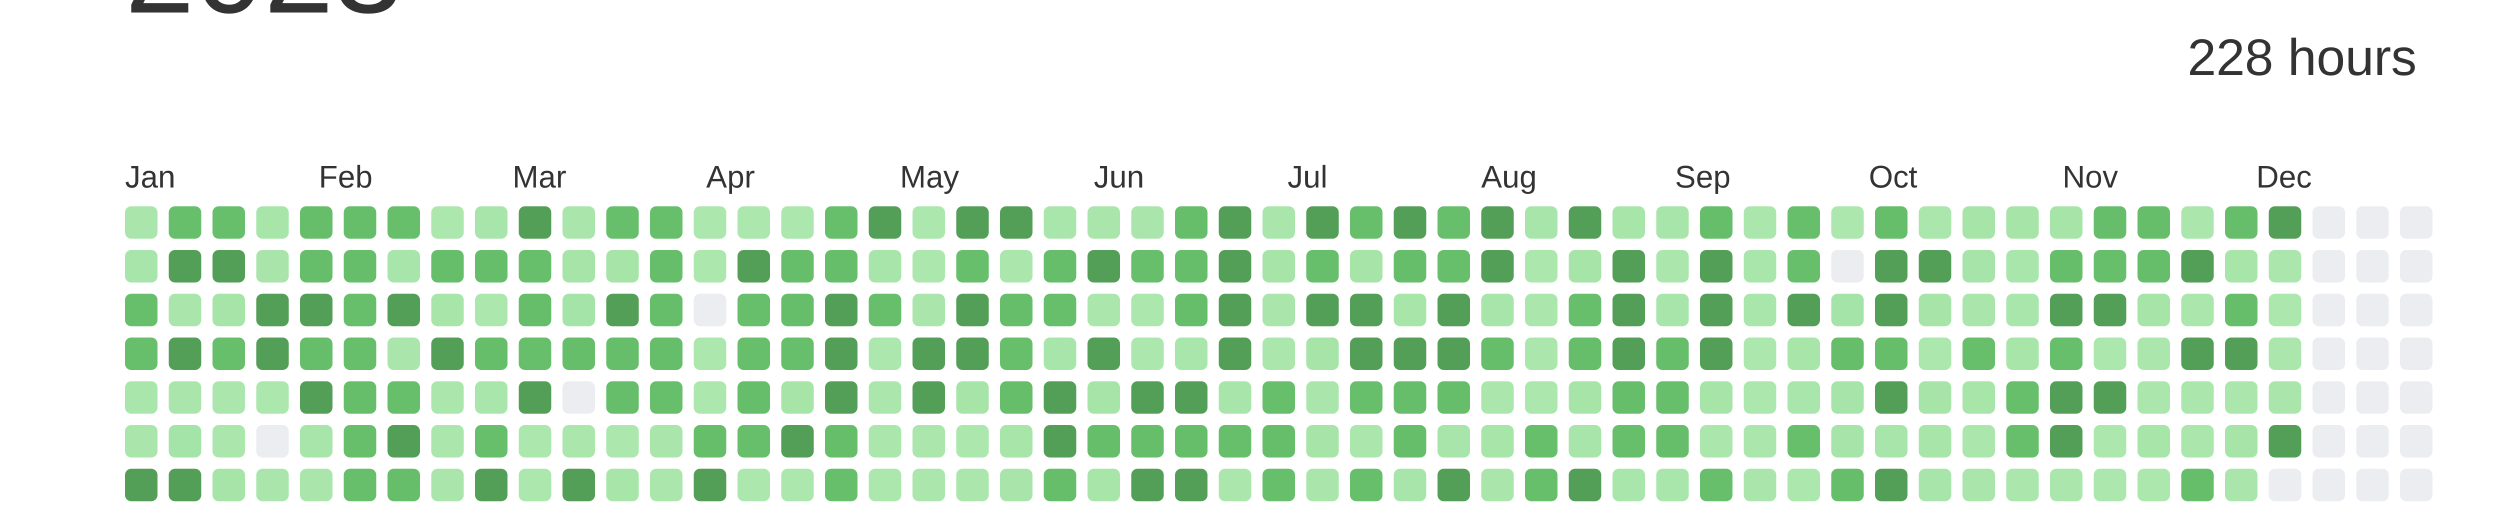
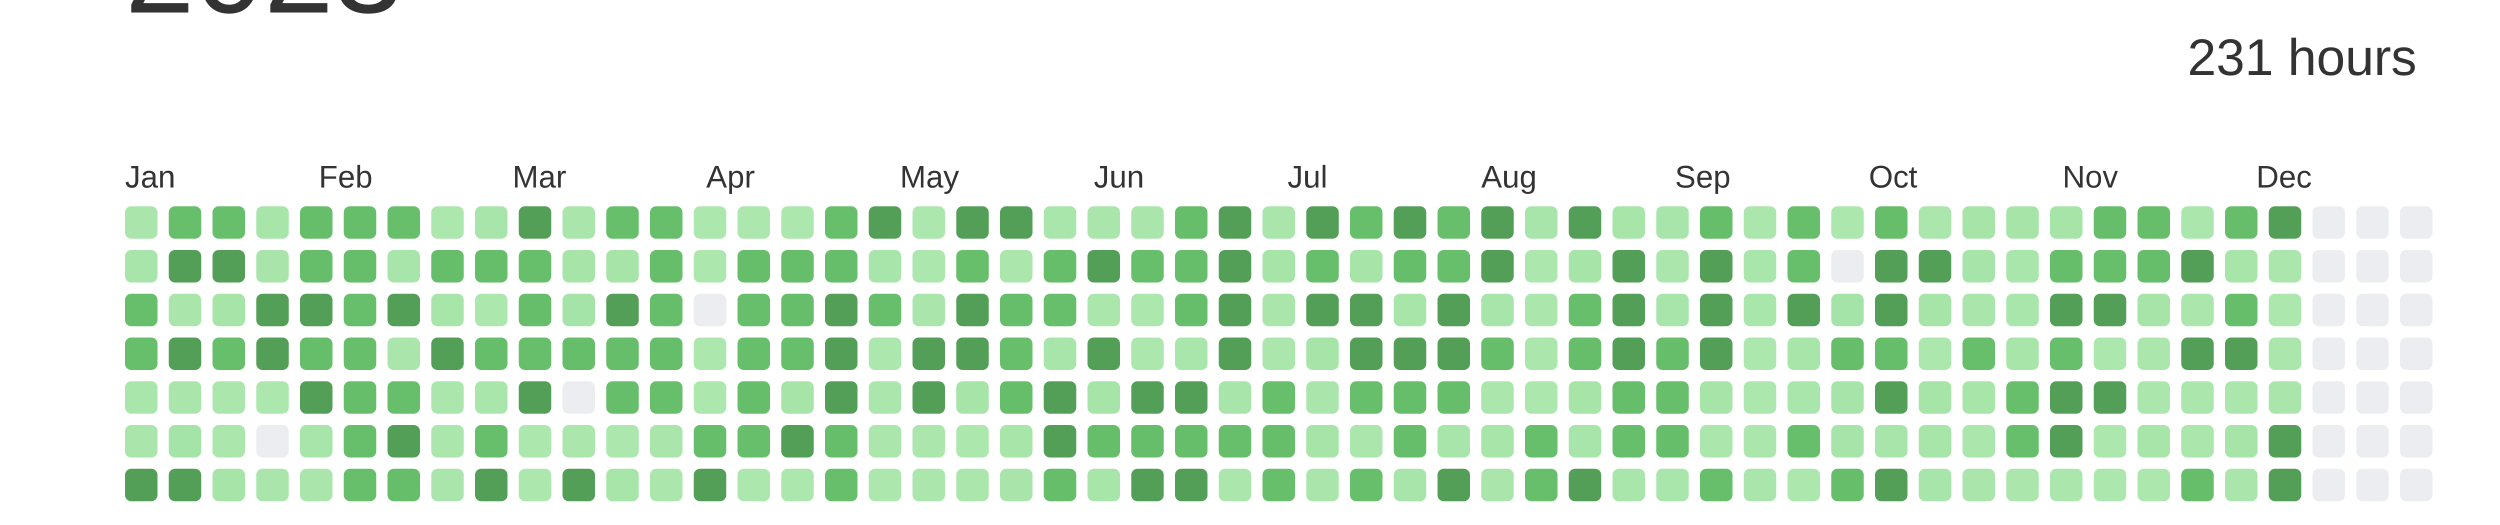
<svg xmlns="http://www.w3.org/2000/svg" baseProfile="full" height="42mm" version="1.1" viewBox="0,0,200,42" width="200mm">
  <defs />
  <rect fill="#ffffff" height="42" width="200" x="0" y="0" />
  <text alignment-baseline="hanging" fill="#333333" style="font-size:10.0px; font-family:Arial;" x="10" y="1">2023</text>
-   <text alignment-baseline="hanging" fill="#333333" style="font-size:4.125px; font-family:Arial;" x="175" y="6">228 hours</text>
+   <text alignment-baseline="hanging" fill="#333333" style="font-size:4.125px; font-family:Arial;" x="175" y="6">231 hours</text>
  <text fill="#333333" style="font-size:2.5px; font-family:Arial" x="10.0" y="15">Jan</text>
  <text fill="#333333" style="font-size:2.5px; font-family:Arial" x="25.5" y="15">Feb</text>
  <text fill="#333333" style="font-size:2.5px; font-family:Arial" x="41.0" y="15">Mar</text>
  <text fill="#333333" style="font-size:2.5px; font-family:Arial" x="56.5" y="15">Apr</text>
  <text fill="#333333" style="font-size:2.5px; font-family:Arial" x="72.0" y="15">May</text>
  <text fill="#333333" style="font-size:2.5px; font-family:Arial" x="87.5" y="15">Jun</text>
  <text fill="#333333" style="font-size:2.5px; font-family:Arial" x="103.0" y="15">Jul</text>
  <text fill="#333333" style="font-size:2.5px; font-family:Arial" x="118.5" y="15">Aug</text>
  <text fill="#333333" style="font-size:2.5px; font-family:Arial" x="134.0" y="15">Sep</text>
  <text fill="#333333" style="font-size:2.5px; font-family:Arial" x="149.5" y="15">Oct</text>
  <text fill="#333333" style="font-size:2.5px; font-family:Arial" x="165.0" y="15">Nov</text>
  <text fill="#333333" style="font-size:2.5px; font-family:Arial" x="180.5" y="15">Dec</text>
  <rect fill="#aae6ac" height="2.6" rx="0.5" ry="0.5" width="2.6" x="10.0" y="16.5" />
  <rect fill="#a8e5aa" height="2.6" rx="0.5" ry="0.5" width="2.6" x="10.0" y="20.0" />
  <rect fill="#67bf6c" height="2.6" rx="0.5" ry="0.5" width="2.6" x="10.0" y="23.5" />
  <rect fill="#67bf6c" height="2.6" rx="0.5" ry="0.5" width="2.6" x="10.0" y="27.0" />
  <rect fill="#a9e6ab" height="2.6" rx="0.5" ry="0.5" width="2.6" x="10.0" y="30.5" />
  <rect fill="#aae6ac" height="2.6" rx="0.5" ry="0.5" width="2.6" x="10.0" y="34.0" />
  <rect fill="#549F57" height="2.6" rx="0.5" ry="0.5" width="2.6" x="10.0" y="37.5" />
  <rect fill="#67bf6c" height="2.6" rx="0.5" ry="0.5" width="2.6" x="13.5" y="16.5" />
  <rect fill="#549F57" height="2.6" rx="0.5" ry="0.5" width="2.6" x="13.5" y="20.0" />
  <rect fill="#aae6ac" height="2.6" rx="0.5" ry="0.5" width="2.6" x="13.5" y="23.5" />
  <rect fill="#549F57" height="2.6" rx="0.5" ry="0.5" width="2.6" x="13.5" y="27.0" />
  <rect fill="#aae6ac" height="2.6" rx="0.5" ry="0.5" width="2.6" x="13.5" y="30.5" />
  <rect fill="#a5e4a8" height="2.6" rx="0.5" ry="0.5" width="2.6" x="13.5" y="34.0" />
  <rect fill="#549F57" height="2.6" rx="0.5" ry="0.5" width="2.6" x="13.5" y="37.5" />
  <rect fill="#67bf6b" height="2.6" rx="0.5" ry="0.5" width="2.6" x="17.0" y="16.5" />
  <rect fill="#549F57" height="2.6" rx="0.5" ry="0.5" width="2.6" x="17.0" y="20.0" />
  <rect fill="#a6e4a8" height="2.6" rx="0.5" ry="0.5" width="2.6" x="17.0" y="23.5" />
  <rect fill="#67bf6c" height="2.6" rx="0.5" ry="0.5" width="2.6" x="17.0" y="27.0" />
  <rect fill="#abe7ad" height="2.6" rx="0.5" ry="0.5" width="2.6" x="17.0" y="30.5" />
  <rect fill="#abe7ad" height="2.6" rx="0.5" ry="0.5" width="2.6" x="17.0" y="34.0" />
  <rect fill="#a6e4a8" height="2.6" rx="0.5" ry="0.5" width="2.6" x="17.0" y="37.5" />
  <rect fill="#a7e5a9" height="2.6" rx="0.5" ry="0.5" width="2.6" x="20.5" y="16.5" />
  <rect fill="#a9e5ab" height="2.6" rx="0.5" ry="0.5" width="2.6" x="20.5" y="20.0" />
  <rect fill="#549F57" height="2.6" rx="0.5" ry="0.5" width="2.6" x="20.5" y="23.5" />
  <rect fill="#549F57" height="2.6" rx="0.5" ry="0.5" width="2.6" x="20.5" y="27.0" />
  <rect fill="#ace7ae" height="2.6" rx="0.5" ry="0.5" width="2.6" x="20.5" y="30.5" />
  <rect fill="#EBEDF0" height="2.6" rx="0.5" ry="0.5" width="2.6" x="20.5" y="34.0" />
  <rect fill="#aae6ac" height="2.6" rx="0.5" ry="0.5" width="2.6" x="20.5" y="37.5" />
  <rect fill="#66be6b" height="2.6" rx="0.5" ry="0.5" width="2.6" x="24.0" y="16.5" />
  <rect fill="#66be6b" height="2.6" rx="0.5" ry="0.5" width="2.6" x="24.0" y="20.0" />
  <rect fill="#549F57" height="2.6" rx="0.5" ry="0.5" width="2.6" x="24.0" y="23.5" />
  <rect fill="#66be6b" height="2.6" rx="0.5" ry="0.5" width="2.6" x="24.0" y="27.0" />
  <rect fill="#549F57" height="2.6" rx="0.5" ry="0.5" width="2.6" x="24.0" y="30.5" />
  <rect fill="#a8e5aa" height="2.6" rx="0.5" ry="0.5" width="2.6" x="24.0" y="34.0" />
  <rect fill="#aae6ac" height="2.6" rx="0.5" ry="0.5" width="2.6" x="24.0" y="37.5" />
  <rect fill="#66be6b" height="2.6" rx="0.5" ry="0.5" width="2.6" x="27.5" y="16.5" />
  <rect fill="#66be6b" height="2.6" rx="0.5" ry="0.5" width="2.6" x="27.5" y="20.0" />
  <rect fill="#67bf6c" height="2.6" rx="0.5" ry="0.5" width="2.6" x="27.5" y="23.5" />
  <rect fill="#67bf6c" height="2.6" rx="0.5" ry="0.5" width="2.6" x="27.5" y="27.0" />
  <rect fill="#66be6b" height="2.6" rx="0.5" ry="0.5" width="2.6" x="27.5" y="30.5" />
  <rect fill="#67bf6c" height="2.6" rx="0.5" ry="0.5" width="2.6" x="27.5" y="34.0" />
  <rect fill="#67bf6c" height="2.6" rx="0.5" ry="0.5" width="2.6" x="27.5" y="37.5" />
  <rect fill="#67bf6c" height="2.6" rx="0.5" ry="0.5" width="2.6" x="31.0" y="16.5" />
  <rect fill="#a8e5aa" height="2.6" rx="0.5" ry="0.5" width="2.6" x="31.0" y="20.0" />
  <rect fill="#549F57" height="2.6" rx="0.5" ry="0.5" width="2.6" x="31.0" y="23.5" />
  <rect fill="#aae6ac" height="2.6" rx="0.5" ry="0.5" width="2.6" x="31.0" y="27.0" />
  <rect fill="#67bf6c" height="2.6" rx="0.5" ry="0.5" width="2.6" x="31.0" y="30.5" />
  <rect fill="#549F57" height="2.6" rx="0.5" ry="0.5" width="2.6" x="31.0" y="34.0" />
  <rect fill="#66be6b" height="2.6" rx="0.5" ry="0.5" width="2.6" x="31.0" y="37.5" />
  <rect fill="#ace7ae" height="2.6" rx="0.5" ry="0.5" width="2.6" x="34.5" y="16.5" />
  <rect fill="#66be6b" height="2.6" rx="0.5" ry="0.5" width="2.6" x="34.5" y="20.0" />
  <rect fill="#a7e5a9" height="2.6" rx="0.5" ry="0.5" width="2.6" x="34.5" y="23.5" />
  <rect fill="#549F57" height="2.6" rx="0.5" ry="0.5" width="2.6" x="34.5" y="27.0" />
  <rect fill="#abe7ad" height="2.6" rx="0.5" ry="0.5" width="2.6" x="34.5" y="30.5" />
  <rect fill="#abe6ad" height="2.6" rx="0.5" ry="0.5" width="2.6" x="34.5" y="34.0" />
  <rect fill="#aae6ac" height="2.6" rx="0.5" ry="0.5" width="2.6" x="34.5" y="37.5" />
  <rect fill="#a8e5aa" height="2.6" rx="0.5" ry="0.5" width="2.6" x="38.0" y="16.5" />
  <rect fill="#66be6b" height="2.6" rx="0.5" ry="0.5" width="2.6" x="38.0" y="20.0" />
  <rect fill="#ace7ae" height="2.6" rx="0.5" ry="0.5" width="2.6" x="38.0" y="23.5" />
  <rect fill="#66be6b" height="2.6" rx="0.5" ry="0.5" width="2.6" x="38.0" y="27.0" />
  <rect fill="#a9e6ab" height="2.6" rx="0.5" ry="0.5" width="2.6" x="38.0" y="30.5" />
  <rect fill="#67bf6c" height="2.6" rx="0.5" ry="0.5" width="2.6" x="38.0" y="34.0" />
  <rect fill="#549F57" height="2.6" rx="0.5" ry="0.5" width="2.6" x="38.0" y="37.5" />
  <rect fill="#549F57" height="2.6" rx="0.5" ry="0.5" width="2.6" x="41.5" y="16.5" />
  <rect fill="#67bf6c" height="2.6" rx="0.5" ry="0.5" width="2.6" x="41.5" y="20.0" />
  <rect fill="#66be6b" height="2.6" rx="0.5" ry="0.5" width="2.6" x="41.5" y="23.5" />
  <rect fill="#67bf6c" height="2.6" rx="0.5" ry="0.5" width="2.6" x="41.5" y="27.0" />
  <rect fill="#549F57" height="2.6" rx="0.5" ry="0.5" width="2.6" x="41.5" y="30.5" />
  <rect fill="#ace7ae" height="2.6" rx="0.5" ry="0.5" width="2.6" x="41.5" y="34.0" />
  <rect fill="#ace7ae" height="2.6" rx="0.5" ry="0.5" width="2.6" x="41.5" y="37.5" />
  <rect fill="#aae6ac" height="2.6" rx="0.5" ry="0.5" width="2.6" x="45.0" y="16.5" />
  <rect fill="#a6e4a8" height="2.6" rx="0.5" ry="0.5" width="2.6" x="45.0" y="20.0" />
  <rect fill="#a5e4a8" height="2.6" rx="0.5" ry="0.5" width="2.6" x="45.0" y="23.5" />
  <rect fill="#66be6b" height="2.6" rx="0.5" ry="0.5" width="2.6" x="45.0" y="27.0" />
  <rect fill="#EBEDF0" height="2.6" rx="0.5" ry="0.5" width="2.6" x="45.0" y="30.5" />
  <rect fill="#abe6ad" height="2.6" rx="0.5" ry="0.5" width="2.6" x="45.0" y="34.0" />
  <rect fill="#549F57" height="2.6" rx="0.5" ry="0.5" width="2.6" x="45.0" y="37.5" />
  <rect fill="#67bf6c" height="2.6" rx="0.5" ry="0.5" width="2.6" x="48.5" y="16.5" />
  <rect fill="#a6e4a8" height="2.6" rx="0.5" ry="0.5" width="2.6" x="48.5" y="20.0" />
  <rect fill="#549F57" height="2.6" rx="0.5" ry="0.5" width="2.6" x="48.5" y="23.5" />
  <rect fill="#66be6b" height="2.6" rx="0.5" ry="0.5" width="2.6" x="48.5" y="27.0" />
  <rect fill="#66be6b" height="2.6" rx="0.5" ry="0.5" width="2.6" x="48.5" y="30.5" />
  <rect fill="#ace7ae" height="2.6" rx="0.5" ry="0.5" width="2.6" x="48.5" y="34.0" />
  <rect fill="#a7e5a9" height="2.6" rx="0.5" ry="0.5" width="2.6" x="48.5" y="37.5" />
  <rect fill="#67bf6b" height="2.6" rx="0.5" ry="0.5" width="2.6" x="52.0" y="16.5" />
  <rect fill="#66be6b" height="2.6" rx="0.5" ry="0.5" width="2.6" x="52.0" y="20.0" />
  <rect fill="#66be6b" height="2.6" rx="0.5" ry="0.5" width="2.6" x="52.0" y="23.5" />
  <rect fill="#66be6b" height="2.6" rx="0.5" ry="0.5" width="2.6" x="52.0" y="27.0" />
  <rect fill="#67bf6c" height="2.6" rx="0.5" ry="0.5" width="2.6" x="52.0" y="30.5" />
  <rect fill="#aae6ac" height="2.6" rx="0.5" ry="0.5" width="2.6" x="52.0" y="34.0" />
  <rect fill="#abe7ad" height="2.6" rx="0.5" ry="0.5" width="2.6" x="52.0" y="37.5" />
  <rect fill="#ace7ae" height="2.6" rx="0.5" ry="0.5" width="2.6" x="55.5" y="16.5" />
  <rect fill="#ace7ae" height="2.6" rx="0.5" ry="0.5" width="2.6" x="55.5" y="20.0" />
  <rect fill="#EBEDF0" height="2.6" rx="0.5" ry="0.5" width="2.6" x="55.5" y="23.5" />
  <rect fill="#ace7ae" height="2.6" rx="0.5" ry="0.5" width="2.6" x="55.5" y="27.0" />
  <rect fill="#ace7ae" height="2.6" rx="0.5" ry="0.5" width="2.6" x="55.5" y="30.5" />
  <rect fill="#66be6b" height="2.6" rx="0.5" ry="0.5" width="2.6" x="55.5" y="34.0" />
  <rect fill="#549F57" height="2.6" rx="0.5" ry="0.5" width="2.6" x="55.5" y="37.5" />
  <rect fill="#ace7ae" height="2.6" rx="0.5" ry="0.5" width="2.6" x="59.0" y="16.5" />
-   <rect fill="#549F57" height="2.6" rx="0.5" ry="0.5" width="2.6" x="59.0" y="20.0" />
+   <rect fill="#66be6a" height="2.6" rx="0.5" ry="0.5" width="2.6" x="59.0" y="20.0" />
  <rect fill="#67bf6c" height="2.6" rx="0.5" ry="0.5" width="2.6" x="59.0" y="23.5" />
  <rect fill="#67bf6c" height="2.6" rx="0.5" ry="0.5" width="2.6" x="59.0" y="27.0" />
  <rect fill="#66be6b" height="2.6" rx="0.5" ry="0.5" width="2.6" x="59.0" y="30.5" />
  <rect fill="#67bf6c" height="2.6" rx="0.5" ry="0.5" width="2.6" x="59.0" y="34.0" />
  <rect fill="#ace7ae" height="2.6" rx="0.5" ry="0.5" width="2.6" x="59.0" y="37.5" />
  <rect fill="#ace7ae" height="2.6" rx="0.5" ry="0.5" width="2.6" x="62.5" y="16.5" />
  <rect fill="#66be6b" height="2.6" rx="0.5" ry="0.5" width="2.6" x="62.5" y="20.0" />
  <rect fill="#66be6a" height="2.6" rx="0.5" ry="0.5" width="2.6" x="62.5" y="23.5" />
  <rect fill="#67bf6c" height="2.6" rx="0.5" ry="0.5" width="2.6" x="62.5" y="27.0" />
  <rect fill="#a6e4a8" height="2.6" rx="0.5" ry="0.5" width="2.6" x="62.5" y="30.5" />
  <rect fill="#549F57" height="2.6" rx="0.5" ry="0.5" width="2.6" x="62.5" y="34.0" />
  <rect fill="#ace7ae" height="2.6" rx="0.5" ry="0.5" width="2.6" x="62.5" y="37.5" />
  <rect fill="#67bf6c" height="2.6" rx="0.5" ry="0.5" width="2.6" x="66.0" y="16.5" />
  <rect fill="#66be6b" height="2.6" rx="0.5" ry="0.5" width="2.6" x="66.0" y="20.0" />
  <rect fill="#549F57" height="2.6" rx="0.5" ry="0.5" width="2.6" x="66.0" y="23.5" />
  <rect fill="#549F57" height="2.6" rx="0.5" ry="0.5" width="2.6" x="66.0" y="27.0" />
  <rect fill="#549F57" height="2.6" rx="0.5" ry="0.5" width="2.6" x="66.0" y="30.5" />
  <rect fill="#66be6b" height="2.6" rx="0.5" ry="0.5" width="2.6" x="66.0" y="34.0" />
  <rect fill="#67bf6c" height="2.6" rx="0.5" ry="0.5" width="2.6" x="66.0" y="37.5" />
  <rect fill="#549F57" height="2.6" rx="0.5" ry="0.5" width="2.6" x="69.5" y="16.5" />
  <rect fill="#a8e5aa" height="2.6" rx="0.5" ry="0.5" width="2.6" x="69.5" y="20.0" />
  <rect fill="#67bf6c" height="2.6" rx="0.5" ry="0.5" width="2.6" x="69.5" y="23.5" />
  <rect fill="#ace7ae" height="2.6" rx="0.5" ry="0.5" width="2.6" x="69.5" y="27.0" />
  <rect fill="#abe7ad" height="2.6" rx="0.5" ry="0.5" width="2.6" x="69.5" y="30.5" />
  <rect fill="#abe7ad" height="2.6" rx="0.5" ry="0.5" width="2.6" x="69.5" y="34.0" />
  <rect fill="#ace7ae" height="2.6" rx="0.5" ry="0.5" width="2.6" x="69.5" y="37.5" />
  <rect fill="#ace7ae" height="2.6" rx="0.5" ry="0.5" width="2.6" x="73.0" y="16.5" />
  <rect fill="#ace7ae" height="2.6" rx="0.5" ry="0.5" width="2.6" x="73.0" y="20.0" />
  <rect fill="#aae6ac" height="2.6" rx="0.5" ry="0.5" width="2.6" x="73.0" y="23.5" />
  <rect fill="#549F57" height="2.6" rx="0.5" ry="0.5" width="2.6" x="73.0" y="27.0" />
  <rect fill="#549F57" height="2.6" rx="0.5" ry="0.5" width="2.6" x="73.0" y="30.5" />
  <rect fill="#abe6ad" height="2.6" rx="0.5" ry="0.5" width="2.6" x="73.0" y="34.0" />
  <rect fill="#abe6ad" height="2.6" rx="0.5" ry="0.5" width="2.6" x="73.0" y="37.5" />
  <rect fill="#549F57" height="2.6" rx="0.5" ry="0.5" width="2.6" x="76.5" y="16.5" />
  <rect fill="#67bf6c" height="2.6" rx="0.5" ry="0.5" width="2.6" x="76.5" y="20.0" />
  <rect fill="#549F57" height="2.6" rx="0.5" ry="0.5" width="2.6" x="76.5" y="23.5" />
  <rect fill="#549F57" height="2.6" rx="0.5" ry="0.5" width="2.6" x="76.5" y="27.0" />
  <rect fill="#a6e4a8" height="2.6" rx="0.5" ry="0.5" width="2.6" x="76.5" y="30.5" />
  <rect fill="#ace7ae" height="2.6" rx="0.5" ry="0.5" width="2.6" x="76.5" y="34.0" />
  <rect fill="#abe7ad" height="2.6" rx="0.5" ry="0.5" width="2.6" x="76.5" y="37.5" />
  <rect fill="#549F57" height="2.6" rx="0.5" ry="0.5" width="2.6" x="80.0" y="16.5" />
  <rect fill="#abe6ad" height="2.6" rx="0.5" ry="0.5" width="2.6" x="80.0" y="20.0" />
  <rect fill="#66be6b" height="2.6" rx="0.5" ry="0.5" width="2.6" x="80.0" y="23.5" />
  <rect fill="#67bf6c" height="2.6" rx="0.5" ry="0.5" width="2.6" x="80.0" y="27.0" />
  <rect fill="#66be6b" height="2.6" rx="0.5" ry="0.5" width="2.6" x="80.0" y="30.5" />
  <rect fill="#a7e5a9" height="2.6" rx="0.5" ry="0.5" width="2.6" x="80.0" y="34.0" />
  <rect fill="#a9e5ab" height="2.6" rx="0.5" ry="0.5" width="2.6" x="80.0" y="37.5" />
  <rect fill="#a9e6ac" height="2.6" rx="0.5" ry="0.5" width="2.6" x="83.5" y="16.5" />
  <rect fill="#66be6b" height="2.6" rx="0.5" ry="0.5" width="2.6" x="83.5" y="20.0" />
  <rect fill="#67bf6c" height="2.6" rx="0.5" ry="0.5" width="2.6" x="83.5" y="23.5" />
  <rect fill="#a8e5aa" height="2.6" rx="0.5" ry="0.5" width="2.6" x="83.5" y="27.0" />
  <rect fill="#549F57" height="2.6" rx="0.5" ry="0.5" width="2.6" x="83.5" y="30.5" />
  <rect fill="#549F57" height="2.6" rx="0.5" ry="0.5" width="2.6" x="83.5" y="34.0" />
  <rect fill="#66be6b" height="2.6" rx="0.5" ry="0.5" width="2.6" x="83.5" y="37.5" />
  <rect fill="#aae6ac" height="2.6" rx="0.5" ry="0.5" width="2.6" x="87.0" y="16.5" />
  <rect fill="#549F57" height="2.6" rx="0.5" ry="0.5" width="2.6" x="87.0" y="20.0" />
  <rect fill="#abe7ad" height="2.6" rx="0.5" ry="0.5" width="2.6" x="87.0" y="23.5" />
  <rect fill="#549F57" height="2.6" rx="0.5" ry="0.5" width="2.6" x="87.0" y="27.0" />
  <rect fill="#a6e4a8" height="2.6" rx="0.5" ry="0.5" width="2.6" x="87.0" y="30.5" />
  <rect fill="#66be6b" height="2.6" rx="0.5" ry="0.5" width="2.6" x="87.0" y="34.0" />
  <rect fill="#a7e5a9" height="2.6" rx="0.5" ry="0.5" width="2.6" x="87.0" y="37.5" />
  <rect fill="#aae6ac" height="2.6" rx="0.5" ry="0.5" width="2.6" x="90.5" y="16.5" />
  <rect fill="#67bf6c" height="2.6" rx="0.5" ry="0.5" width="2.6" x="90.5" y="20.0" />
  <rect fill="#ace7ae" height="2.6" rx="0.5" ry="0.5" width="2.6" x="90.5" y="23.5" />
  <rect fill="#ace7ae" height="2.6" rx="0.5" ry="0.5" width="2.6" x="90.5" y="27.0" />
  <rect fill="#549F57" height="2.6" rx="0.5" ry="0.5" width="2.6" x="90.5" y="30.5" />
  <rect fill="#66be6b" height="2.6" rx="0.5" ry="0.5" width="2.6" x="90.5" y="34.0" />
  <rect fill="#549F57" height="2.6" rx="0.5" ry="0.5" width="2.6" x="90.5" y="37.5" />
  <rect fill="#66be6b" height="2.6" rx="0.5" ry="0.5" width="2.6" x="94.0" y="16.5" />
  <rect fill="#66be6b" height="2.6" rx="0.5" ry="0.5" width="2.6" x="94.0" y="20.0" />
  <rect fill="#66be6b" height="2.6" rx="0.5" ry="0.5" width="2.6" x="94.0" y="23.5" />
  <rect fill="#a9e6ab" height="2.6" rx="0.5" ry="0.5" width="2.6" x="94.0" y="27.0" />
  <rect fill="#549F57" height="2.6" rx="0.5" ry="0.5" width="2.6" x="94.0" y="30.5" />
  <rect fill="#66be6b" height="2.6" rx="0.5" ry="0.5" width="2.6" x="94.0" y="34.0" />
  <rect fill="#549F57" height="2.6" rx="0.5" ry="0.5" width="2.6" x="94.0" y="37.5" />
  <rect fill="#549F57" height="2.6" rx="0.5" ry="0.5" width="2.6" x="97.5" y="16.5" />
  <rect fill="#549F57" height="2.6" rx="0.5" ry="0.5" width="2.6" x="97.5" y="20.0" />
  <rect fill="#549F57" height="2.6" rx="0.5" ry="0.5" width="2.6" x="97.5" y="23.5" />
  <rect fill="#549F57" height="2.6" rx="0.5" ry="0.5" width="2.6" x="97.5" y="27.0" />
  <rect fill="#a8e5aa" height="2.6" rx="0.5" ry="0.5" width="2.6" x="97.5" y="30.5" />
  <rect fill="#67bf6c" height="2.6" rx="0.5" ry="0.5" width="2.6" x="97.5" y="34.0" />
  <rect fill="#abe6ad" height="2.6" rx="0.5" ry="0.5" width="2.6" x="97.5" y="37.5" />
  <rect fill="#aae6ac" height="2.6" rx="0.5" ry="0.5" width="2.6" x="101.0" y="16.5" />
  <rect fill="#a6e4a8" height="2.6" rx="0.5" ry="0.5" width="2.6" x="101.0" y="20.0" />
  <rect fill="#aae6ac" height="2.6" rx="0.5" ry="0.5" width="2.6" x="101.0" y="23.5" />
  <rect fill="#abe7ad" height="2.6" rx="0.5" ry="0.5" width="2.6" x="101.0" y="27.0" />
  <rect fill="#67bf6b" height="2.6" rx="0.5" ry="0.5" width="2.6" x="101.0" y="30.5" />
  <rect fill="#66be6a" height="2.6" rx="0.5" ry="0.5" width="2.6" x="101.0" y="34.0" />
  <rect fill="#67bf6c" height="2.6" rx="0.5" ry="0.5" width="2.6" x="101.0" y="37.5" />
  <rect fill="#549F57" height="2.6" rx="0.5" ry="0.5" width="2.6" x="104.5" y="16.5" />
  <rect fill="#67bf6c" height="2.6" rx="0.5" ry="0.5" width="2.6" x="104.5" y="20.0" />
  <rect fill="#549F57" height="2.6" rx="0.5" ry="0.5" width="2.6" x="104.5" y="23.5" />
  <rect fill="#a6e4a8" height="2.6" rx="0.5" ry="0.5" width="2.6" x="104.5" y="27.0" />
  <rect fill="#aae6ac" height="2.6" rx="0.5" ry="0.5" width="2.6" x="104.5" y="30.5" />
  <rect fill="#a6e4a8" height="2.6" rx="0.5" ry="0.5" width="2.6" x="104.5" y="34.0" />
  <rect fill="#aae6ac" height="2.6" rx="0.5" ry="0.5" width="2.6" x="104.5" y="37.5" />
  <rect fill="#67bf6c" height="2.6" rx="0.5" ry="0.5" width="2.6" x="108.0" y="16.5" />
  <rect fill="#a6e4a8" height="2.6" rx="0.5" ry="0.5" width="2.6" x="108.0" y="20.0" />
  <rect fill="#549F57" height="2.6" rx="0.5" ry="0.5" width="2.6" x="108.0" y="23.5" />
  <rect fill="#549F57" height="2.6" rx="0.5" ry="0.5" width="2.6" x="108.0" y="27.0" />
  <rect fill="#67bf6c" height="2.6" rx="0.5" ry="0.5" width="2.6" x="108.0" y="30.5" />
  <rect fill="#abe6ad" height="2.6" rx="0.5" ry="0.5" width="2.6" x="108.0" y="34.0" />
  <rect fill="#67bf6c" height="2.6" rx="0.5" ry="0.5" width="2.6" x="108.0" y="37.5" />
  <rect fill="#549F57" height="2.6" rx="0.5" ry="0.5" width="2.6" x="111.5" y="16.5" />
  <rect fill="#66be6b" height="2.6" rx="0.5" ry="0.5" width="2.6" x="111.5" y="20.0" />
  <rect fill="#a7e5a9" height="2.6" rx="0.5" ry="0.5" width="2.6" x="111.5" y="23.5" />
  <rect fill="#549F57" height="2.6" rx="0.5" ry="0.5" width="2.6" x="111.5" y="27.0" />
  <rect fill="#66be6b" height="2.6" rx="0.5" ry="0.5" width="2.6" x="111.5" y="30.5" />
  <rect fill="#66be6b" height="2.6" rx="0.5" ry="0.5" width="2.6" x="111.5" y="34.0" />
  <rect fill="#a8e5aa" height="2.6" rx="0.5" ry="0.5" width="2.6" x="111.5" y="37.5" />
  <rect fill="#67bf6c" height="2.6" rx="0.5" ry="0.5" width="2.6" x="115.0" y="16.5" />
  <rect fill="#67bf6c" height="2.6" rx="0.5" ry="0.5" width="2.6" x="115.0" y="20.0" />
  <rect fill="#549F57" height="2.6" rx="0.5" ry="0.5" width="2.6" x="115.0" y="23.5" />
  <rect fill="#549F57" height="2.6" rx="0.5" ry="0.5" width="2.6" x="115.0" y="27.0" />
  <rect fill="#66be6a" height="2.6" rx="0.5" ry="0.5" width="2.6" x="115.0" y="30.5" />
  <rect fill="#a7e5aa" height="2.6" rx="0.5" ry="0.5" width="2.6" x="115.0" y="34.0" />
  <rect fill="#549F57" height="2.6" rx="0.5" ry="0.5" width="2.6" x="115.0" y="37.5" />
  <rect fill="#549F57" height="2.6" rx="0.5" ry="0.5" width="2.6" x="118.5" y="16.5" />
  <rect fill="#549F57" height="2.6" rx="0.5" ry="0.5" width="2.6" x="118.5" y="20.0" />
  <rect fill="#a8e5aa" height="2.6" rx="0.5" ry="0.5" width="2.6" x="118.5" y="23.5" />
  <rect fill="#66be6b" height="2.6" rx="0.5" ry="0.5" width="2.6" x="118.5" y="27.0" />
  <rect fill="#abe7ad" height="2.6" rx="0.5" ry="0.5" width="2.6" x="118.5" y="30.5" />
  <rect fill="#a7e5a9" height="2.6" rx="0.5" ry="0.5" width="2.6" x="118.5" y="34.0" />
  <rect fill="#aae6ac" height="2.6" rx="0.5" ry="0.5" width="2.6" x="118.5" y="37.5" />
  <rect fill="#a8e5aa" height="2.6" rx="0.5" ry="0.5" width="2.6" x="122.0" y="16.5" />
  <rect fill="#ace7ae" height="2.6" rx="0.5" ry="0.5" width="2.6" x="122.0" y="20.0" />
  <rect fill="#abe7ad" height="2.6" rx="0.5" ry="0.5" width="2.6" x="122.0" y="23.5" />
  <rect fill="#abe7ad" height="2.6" rx="0.5" ry="0.5" width="2.6" x="122.0" y="27.0" />
  <rect fill="#ace7ae" height="2.6" rx="0.5" ry="0.5" width="2.6" x="122.0" y="30.5" />
  <rect fill="#67bf6b" height="2.6" rx="0.5" ry="0.5" width="2.6" x="122.0" y="34.0" />
  <rect fill="#67bf6c" height="2.6" rx="0.5" ry="0.5" width="2.6" x="122.0" y="37.5" />
  <rect fill="#549F57" height="2.6" rx="0.5" ry="0.5" width="2.6" x="125.5" y="16.5" />
  <rect fill="#a6e4a8" height="2.6" rx="0.5" ry="0.5" width="2.6" x="125.5" y="20.0" />
  <rect fill="#67bf6b" height="2.6" rx="0.5" ry="0.5" width="2.6" x="125.5" y="23.5" />
  <rect fill="#66be6b" height="2.6" rx="0.5" ry="0.5" width="2.6" x="125.5" y="27.0" />
  <rect fill="#a6e4a8" height="2.6" rx="0.5" ry="0.5" width="2.6" x="125.5" y="30.5" />
  <rect fill="#a8e5aa" height="2.6" rx="0.5" ry="0.5" width="2.6" x="125.5" y="34.0" />
  <rect fill="#549F57" height="2.6" rx="0.5" ry="0.5" width="2.6" x="125.5" y="37.5" />
  <rect fill="#a7e5a9" height="2.6" rx="0.5" ry="0.5" width="2.6" x="129.0" y="16.5" />
  <rect fill="#549F57" height="2.6" rx="0.5" ry="0.5" width="2.6" x="129.0" y="20.0" />
  <rect fill="#549F57" height="2.6" rx="0.5" ry="0.5" width="2.6" x="129.0" y="23.5" />
  <rect fill="#549F57" height="2.6" rx="0.5" ry="0.5" width="2.6" x="129.0" y="27.0" />
  <rect fill="#66be6b" height="2.6" rx="0.5" ry="0.5" width="2.6" x="129.0" y="30.5" />
  <rect fill="#67bf6c" height="2.6" rx="0.5" ry="0.5" width="2.6" x="129.0" y="34.0" />
  <rect fill="#a9e6ab" height="2.6" rx="0.5" ry="0.5" width="2.6" x="129.0" y="37.5" />
  <rect fill="#a8e5aa" height="2.6" rx="0.5" ry="0.5" width="2.6" x="132.5" y="16.5" />
  <rect fill="#abe7ad" height="2.6" rx="0.5" ry="0.5" width="2.6" x="132.5" y="20.0" />
  <rect fill="#a8e5ab" height="2.6" rx="0.5" ry="0.5" width="2.6" x="132.5" y="23.5" />
  <rect fill="#66be6b" height="2.6" rx="0.5" ry="0.5" width="2.6" x="132.5" y="27.0" />
  <rect fill="#67be6b" height="2.6" rx="0.5" ry="0.5" width="2.6" x="132.5" y="30.5" />
  <rect fill="#66be6b" height="2.6" rx="0.5" ry="0.5" width="2.6" x="132.5" y="34.0" />
  <rect fill="#a9e6ab" height="2.6" rx="0.5" ry="0.5" width="2.6" x="132.5" y="37.5" />
  <rect fill="#66be6b" height="2.6" rx="0.5" ry="0.5" width="2.6" x="136.0" y="16.5" />
  <rect fill="#549F57" height="2.6" rx="0.5" ry="0.5" width="2.6" x="136.0" y="20.0" />
  <rect fill="#549F57" height="2.6" rx="0.5" ry="0.5" width="2.6" x="136.0" y="23.5" />
  <rect fill="#549F57" height="2.6" rx="0.5" ry="0.5" width="2.6" x="136.0" y="27.0" />
  <rect fill="#a6e4a8" height="2.6" rx="0.5" ry="0.5" width="2.6" x="136.0" y="30.5" />
  <rect fill="#abe6ad" height="2.6" rx="0.5" ry="0.5" width="2.6" x="136.0" y="34.0" />
  <rect fill="#67bf6c" height="2.6" rx="0.5" ry="0.5" width="2.6" x="136.0" y="37.5" />
  <rect fill="#abe7ad" height="2.6" rx="0.5" ry="0.5" width="2.6" x="139.5" y="16.5" />
  <rect fill="#a9e6ab" height="2.6" rx="0.5" ry="0.5" width="2.6" x="139.5" y="20.0" />
  <rect fill="#a9e6ab" height="2.6" rx="0.5" ry="0.5" width="2.6" x="139.5" y="23.5" />
  <rect fill="#ace7ae" height="2.6" rx="0.5" ry="0.5" width="2.6" x="139.5" y="27.0" />
  <rect fill="#ace7ae" height="2.6" rx="0.5" ry="0.5" width="2.6" x="139.5" y="30.5" />
  <rect fill="#abe7ad" height="2.6" rx="0.5" ry="0.5" width="2.6" x="139.5" y="34.0" />
  <rect fill="#aae6ac" height="2.6" rx="0.5" ry="0.5" width="2.6" x="139.5" y="37.5" />
  <rect fill="#67bf6b" height="2.6" rx="0.5" ry="0.5" width="2.6" x="143.0" y="16.5" />
  <rect fill="#67bf6c" height="2.6" rx="0.5" ry="0.5" width="2.6" x="143.0" y="20.0" />
  <rect fill="#549F57" height="2.6" rx="0.5" ry="0.5" width="2.6" x="143.0" y="23.5" />
  <rect fill="#a7e5a9" height="2.6" rx="0.5" ry="0.5" width="2.6" x="143.0" y="27.0" />
  <rect fill="#a9e6ab" height="2.6" rx="0.5" ry="0.5" width="2.6" x="143.0" y="30.5" />
  <rect fill="#67bf6c" height="2.6" rx="0.5" ry="0.5" width="2.6" x="143.0" y="34.0" />
  <rect fill="#ace7ae" height="2.6" rx="0.5" ry="0.5" width="2.6" x="143.0" y="37.5" />
  <rect fill="#ace7ae" height="2.6" rx="0.5" ry="0.5" width="2.6" x="146.5" y="16.5" />
  <rect fill="#EBEDF0" height="2.6" rx="0.5" ry="0.5" width="2.6" x="146.5" y="20.0" />
  <rect fill="#a5e4a8" height="2.6" rx="0.5" ry="0.5" width="2.6" x="146.5" y="23.5" />
  <rect fill="#66be6b" height="2.6" rx="0.5" ry="0.5" width="2.6" x="146.5" y="27.0" />
  <rect fill="#a6e4a9" height="2.6" rx="0.5" ry="0.5" width="2.6" x="146.5" y="30.5" />
  <rect fill="#a6e4a9" height="2.6" rx="0.5" ry="0.5" width="2.6" x="146.5" y="34.0" />
  <rect fill="#66be6a" height="2.6" rx="0.5" ry="0.5" width="2.6" x="146.5" y="37.5" />
  <rect fill="#66be6a" height="2.6" rx="0.5" ry="0.5" width="2.6" x="150.0" y="16.5" />
  <rect fill="#549F57" height="2.6" rx="0.5" ry="0.5" width="2.6" x="150.0" y="20.0" />
  <rect fill="#549F57" height="2.6" rx="0.5" ry="0.5" width="2.6" x="150.0" y="23.5" />
  <rect fill="#66be6a" height="2.6" rx="0.5" ry="0.5" width="2.6" x="150.0" y="27.0" />
  <rect fill="#549F57" height="2.6" rx="0.5" ry="0.5" width="2.6" x="150.0" y="30.5" />
  <rect fill="#a8e5aa" height="2.6" rx="0.5" ry="0.5" width="2.6" x="150.0" y="34.0" />
  <rect fill="#549F57" height="2.6" rx="0.5" ry="0.5" width="2.6" x="150.0" y="37.5" />
  <rect fill="#abe7ad" height="2.6" rx="0.5" ry="0.5" width="2.6" x="153.5" y="16.5" />
  <rect fill="#549F57" height="2.6" rx="0.5" ry="0.5" width="2.6" x="153.5" y="20.0" />
  <rect fill="#a6e4a8" height="2.6" rx="0.5" ry="0.5" width="2.6" x="153.5" y="23.5" />
  <rect fill="#ace7ae" height="2.6" rx="0.5" ry="0.5" width="2.6" x="153.5" y="27.0" />
  <rect fill="#a6e4a8" height="2.6" rx="0.5" ry="0.5" width="2.6" x="153.5" y="30.5" />
  <rect fill="#a7e5a9" height="2.6" rx="0.5" ry="0.5" width="2.6" x="153.5" y="34.0" />
  <rect fill="#a8e5aa" height="2.6" rx="0.5" ry="0.5" width="2.6" x="153.5" y="37.5" />
  <rect fill="#a6e4a8" height="2.6" rx="0.5" ry="0.5" width="2.6" x="157.0" y="16.5" />
  <rect fill="#a6e4a9" height="2.6" rx="0.5" ry="0.5" width="2.6" x="157.0" y="20.0" />
  <rect fill="#aae6ac" height="2.6" rx="0.5" ry="0.5" width="2.6" x="157.0" y="23.5" />
  <rect fill="#67bf6c" height="2.6" rx="0.5" ry="0.5" width="2.6" x="157.0" y="27.0" />
  <rect fill="#a7e5a9" height="2.6" rx="0.5" ry="0.5" width="2.6" x="157.0" y="30.5" />
  <rect fill="#abe7ad" height="2.6" rx="0.5" ry="0.5" width="2.6" x="157.0" y="34.0" />
  <rect fill="#aae6ac" height="2.6" rx="0.5" ry="0.5" width="2.6" x="157.0" y="37.5" />
  <rect fill="#a6e4a8" height="2.6" rx="0.5" ry="0.5" width="2.6" x="160.5" y="16.5" />
  <rect fill="#a9e6ab" height="2.6" rx="0.5" ry="0.5" width="2.6" x="160.5" y="20.0" />
  <rect fill="#a9e6ac" height="2.6" rx="0.5" ry="0.5" width="2.6" x="160.5" y="23.5" />
  <rect fill="#a7e5a9" height="2.6" rx="0.5" ry="0.5" width="2.6" x="160.5" y="27.0" />
  <rect fill="#67bf6b" height="2.6" rx="0.5" ry="0.5" width="2.6" x="160.5" y="30.5" />
  <rect fill="#67bf6c" height="2.6" rx="0.5" ry="0.5" width="2.6" x="160.5" y="34.0" />
  <rect fill="#abe7ad" height="2.6" rx="0.5" ry="0.5" width="2.6" x="160.5" y="37.5" />
  <rect fill="#a6e4a8" height="2.6" rx="0.5" ry="0.5" width="2.6" x="164.0" y="16.5" />
  <rect fill="#66be6a" height="2.6" rx="0.5" ry="0.5" width="2.6" x="164.0" y="20.0" />
  <rect fill="#549F57" height="2.6" rx="0.5" ry="0.5" width="2.6" x="164.0" y="23.5" />
  <rect fill="#67bf6c" height="2.6" rx="0.5" ry="0.5" width="2.6" x="164.0" y="27.0" />
  <rect fill="#549F57" height="2.6" rx="0.5" ry="0.5" width="2.6" x="164.0" y="30.5" />
  <rect fill="#549F57" height="2.6" rx="0.5" ry="0.5" width="2.6" x="164.0" y="34.0" />
  <rect fill="#abe7ad" height="2.6" rx="0.5" ry="0.5" width="2.6" x="164.0" y="37.5" />
  <rect fill="#66be6b" height="2.6" rx="0.5" ry="0.5" width="2.6" x="167.5" y="16.5" />
  <rect fill="#67bf6c" height="2.6" rx="0.5" ry="0.5" width="2.6" x="167.5" y="20.0" />
  <rect fill="#549F57" height="2.6" rx="0.5" ry="0.5" width="2.6" x="167.5" y="23.5" />
  <rect fill="#ace7ae" height="2.6" rx="0.5" ry="0.5" width="2.6" x="167.5" y="27.0" />
  <rect fill="#549F57" height="2.6" rx="0.5" ry="0.5" width="2.6" x="167.5" y="30.5" />
  <rect fill="#ace7ae" height="2.6" rx="0.5" ry="0.5" width="2.6" x="167.5" y="34.0" />
  <rect fill="#ace7ae" height="2.6" rx="0.5" ry="0.5" width="2.6" x="167.5" y="37.5" />
  <rect fill="#66be6b" height="2.6" rx="0.5" ry="0.5" width="2.6" x="171.0" y="16.5" />
  <rect fill="#66be6b" height="2.6" rx="0.5" ry="0.5" width="2.6" x="171.0" y="20.0" />
  <rect fill="#a6e4a8" height="2.6" rx="0.5" ry="0.5" width="2.6" x="171.0" y="23.5" />
  <rect fill="#abe7ad" height="2.6" rx="0.5" ry="0.5" width="2.6" x="171.0" y="27.0" />
  <rect fill="#abe7ad" height="2.6" rx="0.5" ry="0.5" width="2.6" x="171.0" y="30.5" />
  <rect fill="#a7e5a9" height="2.6" rx="0.5" ry="0.5" width="2.6" x="171.0" y="34.0" />
  <rect fill="#ace7ae" height="2.6" rx="0.5" ry="0.5" width="2.6" x="171.0" y="37.5" />
  <rect fill="#abe7ad" height="2.6" rx="0.5" ry="0.5" width="2.6" x="174.5" y="16.5" />
  <rect fill="#549F57" height="2.6" rx="0.5" ry="0.5" width="2.6" x="174.5" y="20.0" />
  <rect fill="#abe6ad" height="2.6" rx="0.5" ry="0.5" width="2.6" x="174.5" y="23.5" />
  <rect fill="#549F57" height="2.6" rx="0.5" ry="0.5" width="2.6" x="174.5" y="27.0" />
  <rect fill="#abe7ad" height="2.6" rx="0.5" ry="0.5" width="2.6" x="174.5" y="30.5" />
  <rect fill="#abe6ad" height="2.6" rx="0.5" ry="0.5" width="2.6" x="174.5" y="34.0" />
  <rect fill="#66be6b" height="2.6" rx="0.5" ry="0.5" width="2.6" x="174.5" y="37.5" />
  <rect fill="#66be6a" height="2.6" rx="0.5" ry="0.5" width="2.6" x="178.0" y="16.5" />
  <rect fill="#a7e5a9" height="2.6" rx="0.5" ry="0.5" width="2.6" x="178.0" y="20.0" />
  <rect fill="#66be6a" height="2.6" rx="0.5" ry="0.5" width="2.6" x="178.0" y="23.5" />
  <rect fill="#549F57" height="2.6" rx="0.5" ry="0.5" width="2.6" x="178.0" y="27.0" />
  <rect fill="#abe7ad" height="2.6" rx="0.5" ry="0.5" width="2.6" x="178.0" y="30.5" />
  <rect fill="#a6e4a8" height="2.6" rx="0.5" ry="0.5" width="2.6" x="178.0" y="34.0" />
  <rect fill="#aae6ac" height="2.6" rx="0.5" ry="0.5" width="2.6" x="178.0" y="37.5" />
  <rect fill="#549F57" height="2.6" rx="0.5" ry="0.5" width="2.6" x="181.5" y="16.5" />
  <rect fill="#abe7ad" height="2.6" rx="0.5" ry="0.5" width="2.6" x="181.5" y="20.0" />
  <rect fill="#ace7ae" height="2.6" rx="0.5" ry="0.5" width="2.6" x="181.5" y="23.5" />
  <rect fill="#abe7ad" height="2.6" rx="0.5" ry="0.5" width="2.6" x="181.5" y="27.0" />
  <rect fill="#aae6ac" height="2.6" rx="0.5" ry="0.5" width="2.6" x="181.5" y="30.5" />
  <rect fill="#549F57" height="2.6" rx="0.5" ry="0.5" width="2.6" x="181.5" y="34.0" />
-   <rect fill="#EBEDF0" height="2.6" rx="0.5" ry="0.5" width="2.6" x="181.5" y="37.5" />
+   <rect fill="#549F57" height="2.6" rx="0.5" ry="0.5" width="2.6" x="181.5" y="37.5" />
  <rect fill="#EBEDF0" height="2.6" rx="0.5" ry="0.5" width="2.6" x="185.0" y="16.5" />
  <rect fill="#EBEDF0" height="2.6" rx="0.5" ry="0.5" width="2.6" x="185.0" y="20.0" />
  <rect fill="#EBEDF0" height="2.6" rx="0.5" ry="0.5" width="2.6" x="185.0" y="23.5" />
  <rect fill="#EBEDF0" height="2.6" rx="0.5" ry="0.5" width="2.6" x="185.0" y="27.0" />
  <rect fill="#EBEDF0" height="2.6" rx="0.5" ry="0.5" width="2.6" x="185.0" y="30.5" />
  <rect fill="#EBEDF0" height="2.6" rx="0.5" ry="0.5" width="2.6" x="185.0" y="34.0" />
  <rect fill="#EBEDF0" height="2.6" rx="0.5" ry="0.5" width="2.6" x="185.0" y="37.5" />
  <rect fill="#EBEDF0" height="2.6" rx="0.5" ry="0.5" width="2.6" x="188.5" y="16.5" />
  <rect fill="#EBEDF0" height="2.6" rx="0.5" ry="0.5" width="2.6" x="188.5" y="20.0" />
  <rect fill="#EBEDF0" height="2.6" rx="0.5" ry="0.5" width="2.6" x="188.5" y="23.5" />
  <rect fill="#EBEDF0" height="2.6" rx="0.5" ry="0.5" width="2.6" x="188.5" y="27.0" />
  <rect fill="#EBEDF0" height="2.6" rx="0.5" ry="0.5" width="2.6" x="188.5" y="30.5" />
  <rect fill="#EBEDF0" height="2.6" rx="0.5" ry="0.5" width="2.6" x="188.5" y="34.0" />
  <rect fill="#EBEDF0" height="2.6" rx="0.5" ry="0.5" width="2.6" x="188.5" y="37.5" />
  <rect fill="#EBEDF0" height="2.6" rx="0.5" ry="0.5" width="2.6" x="192.0" y="16.5" />
  <rect fill="#EBEDF0" height="2.6" rx="0.5" ry="0.5" width="2.6" x="192.0" y="20.0" />
  <rect fill="#EBEDF0" height="2.6" rx="0.5" ry="0.5" width="2.6" x="192.0" y="23.5" />
  <rect fill="#EBEDF0" height="2.6" rx="0.5" ry="0.5" width="2.6" x="192.0" y="27.0" />
  <rect fill="#EBEDF0" height="2.6" rx="0.5" ry="0.5" width="2.6" x="192.0" y="30.5" />
  <rect fill="#EBEDF0" height="2.6" rx="0.5" ry="0.5" width="2.6" x="192.0" y="34.0" />
  <rect fill="#EBEDF0" height="2.6" rx="0.5" ry="0.5" width="2.6" x="192.0" y="37.5" />
</svg>
